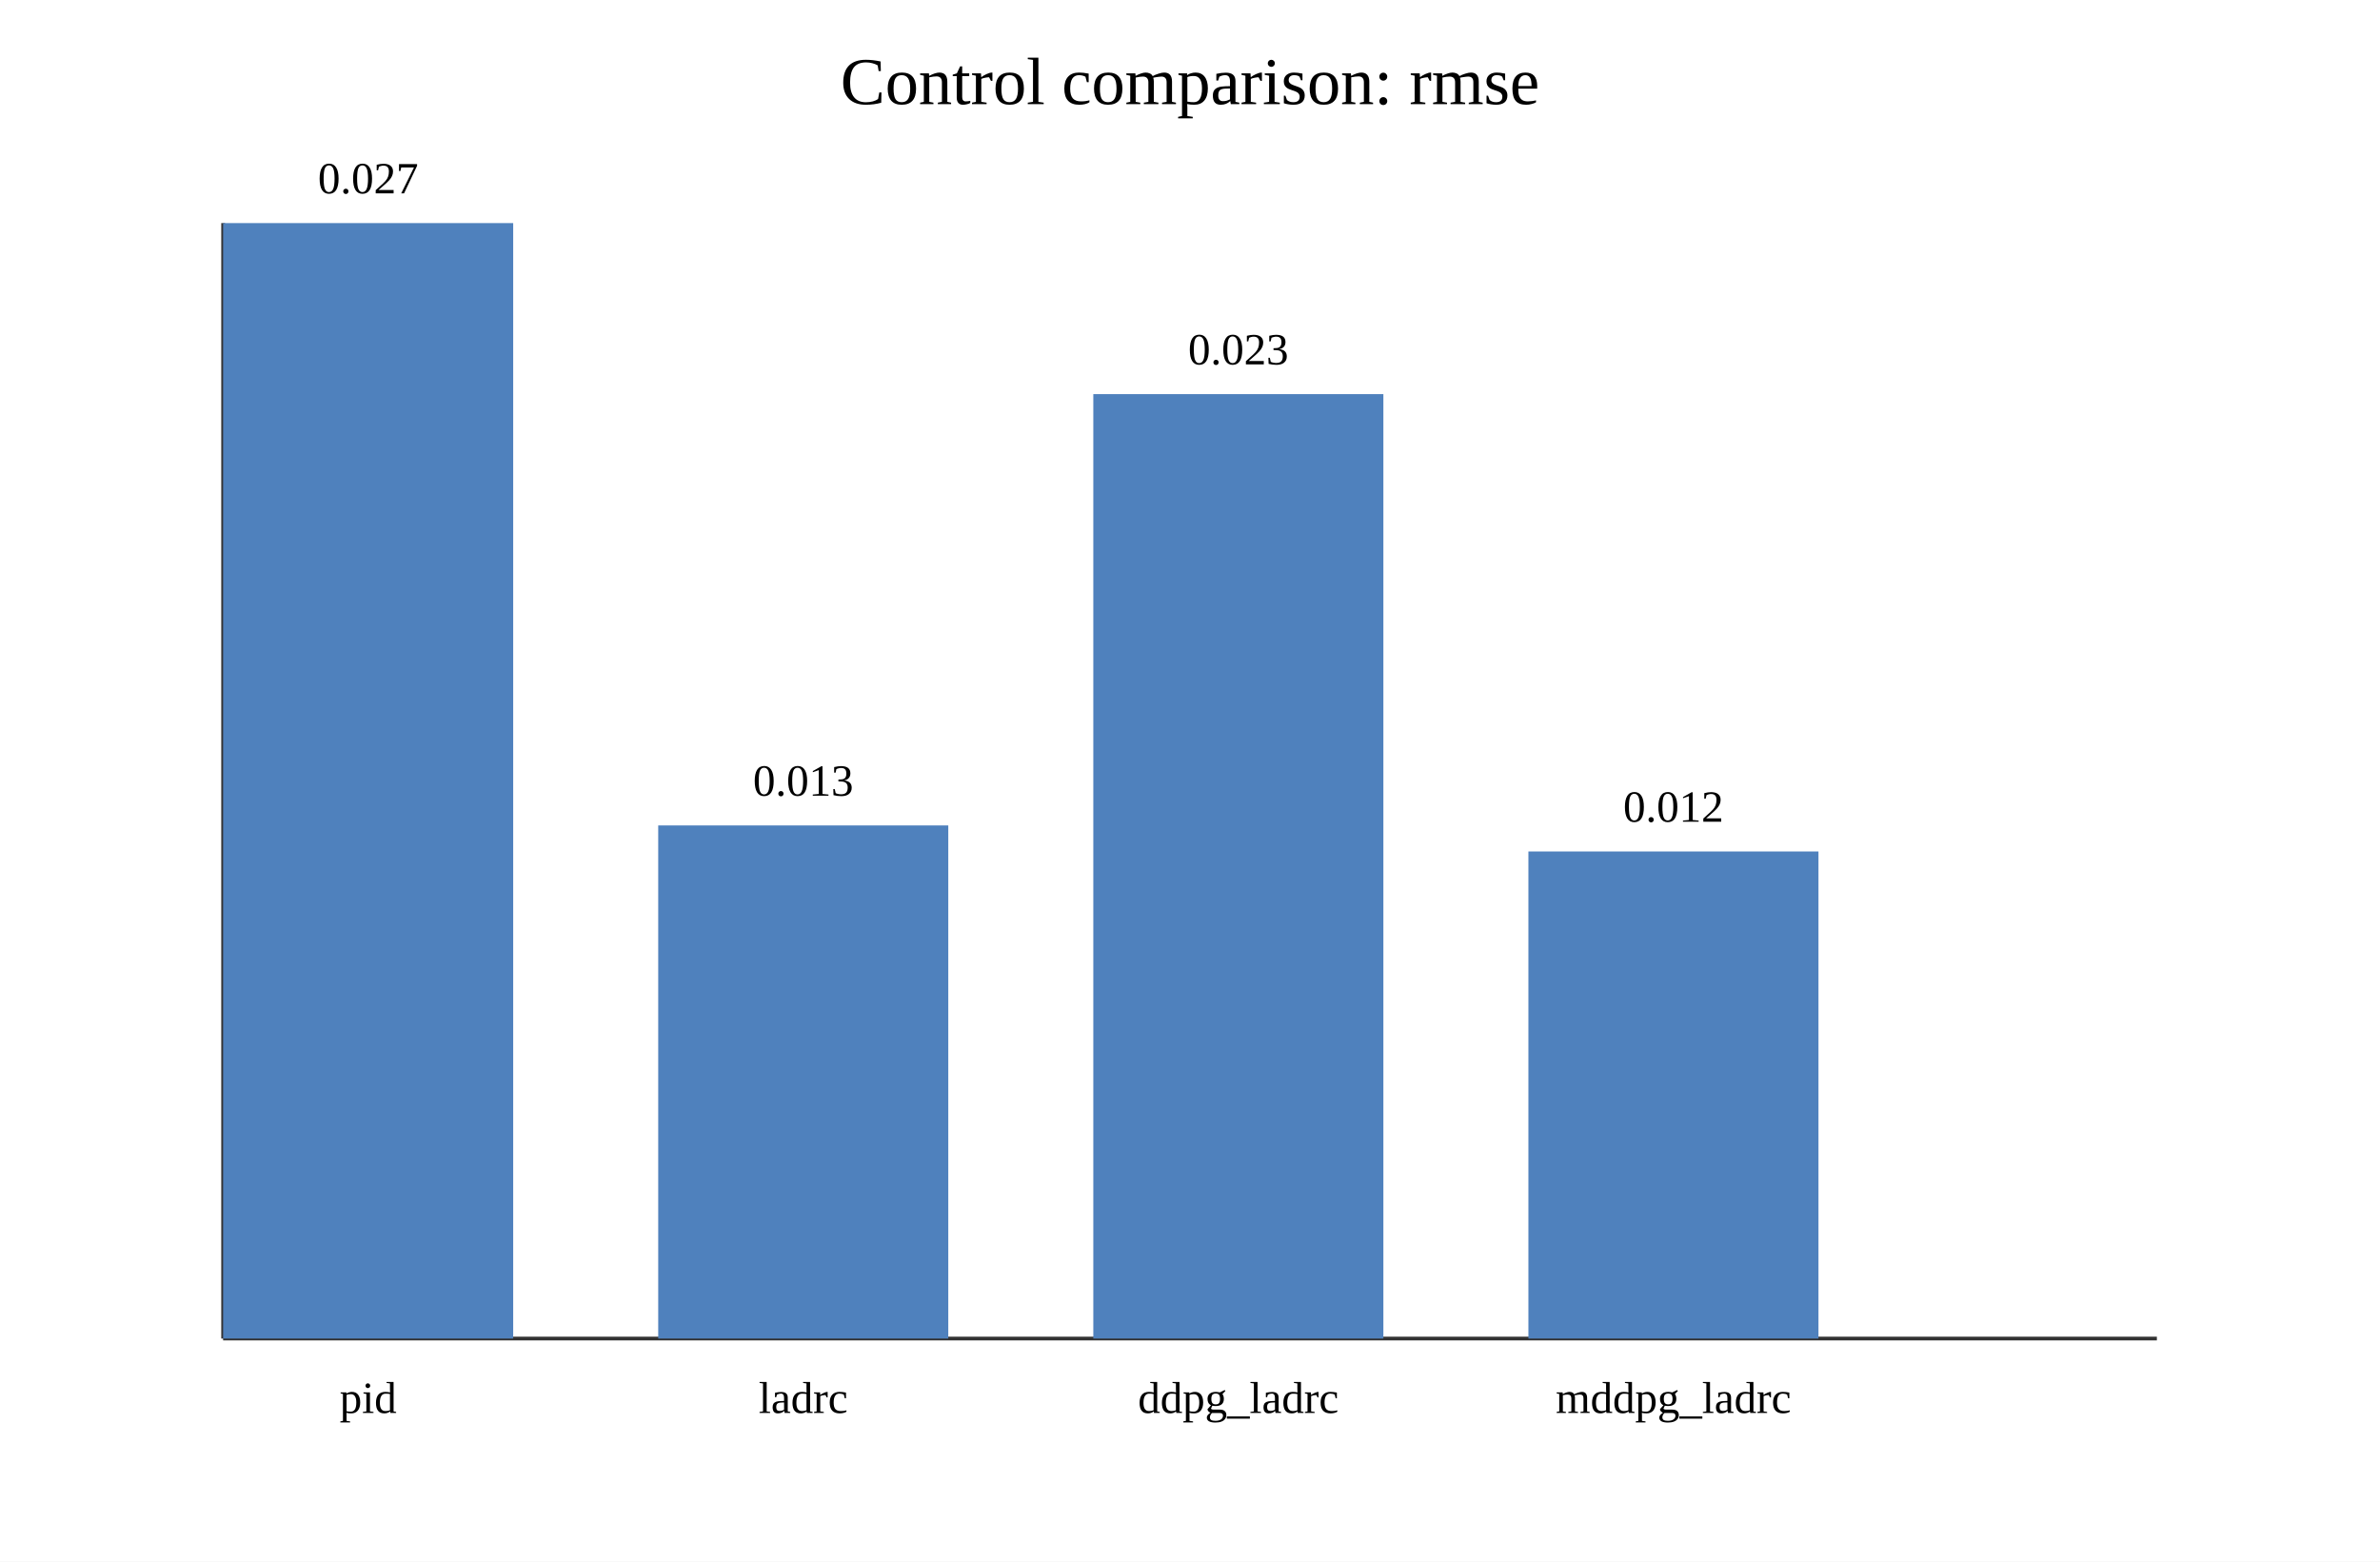
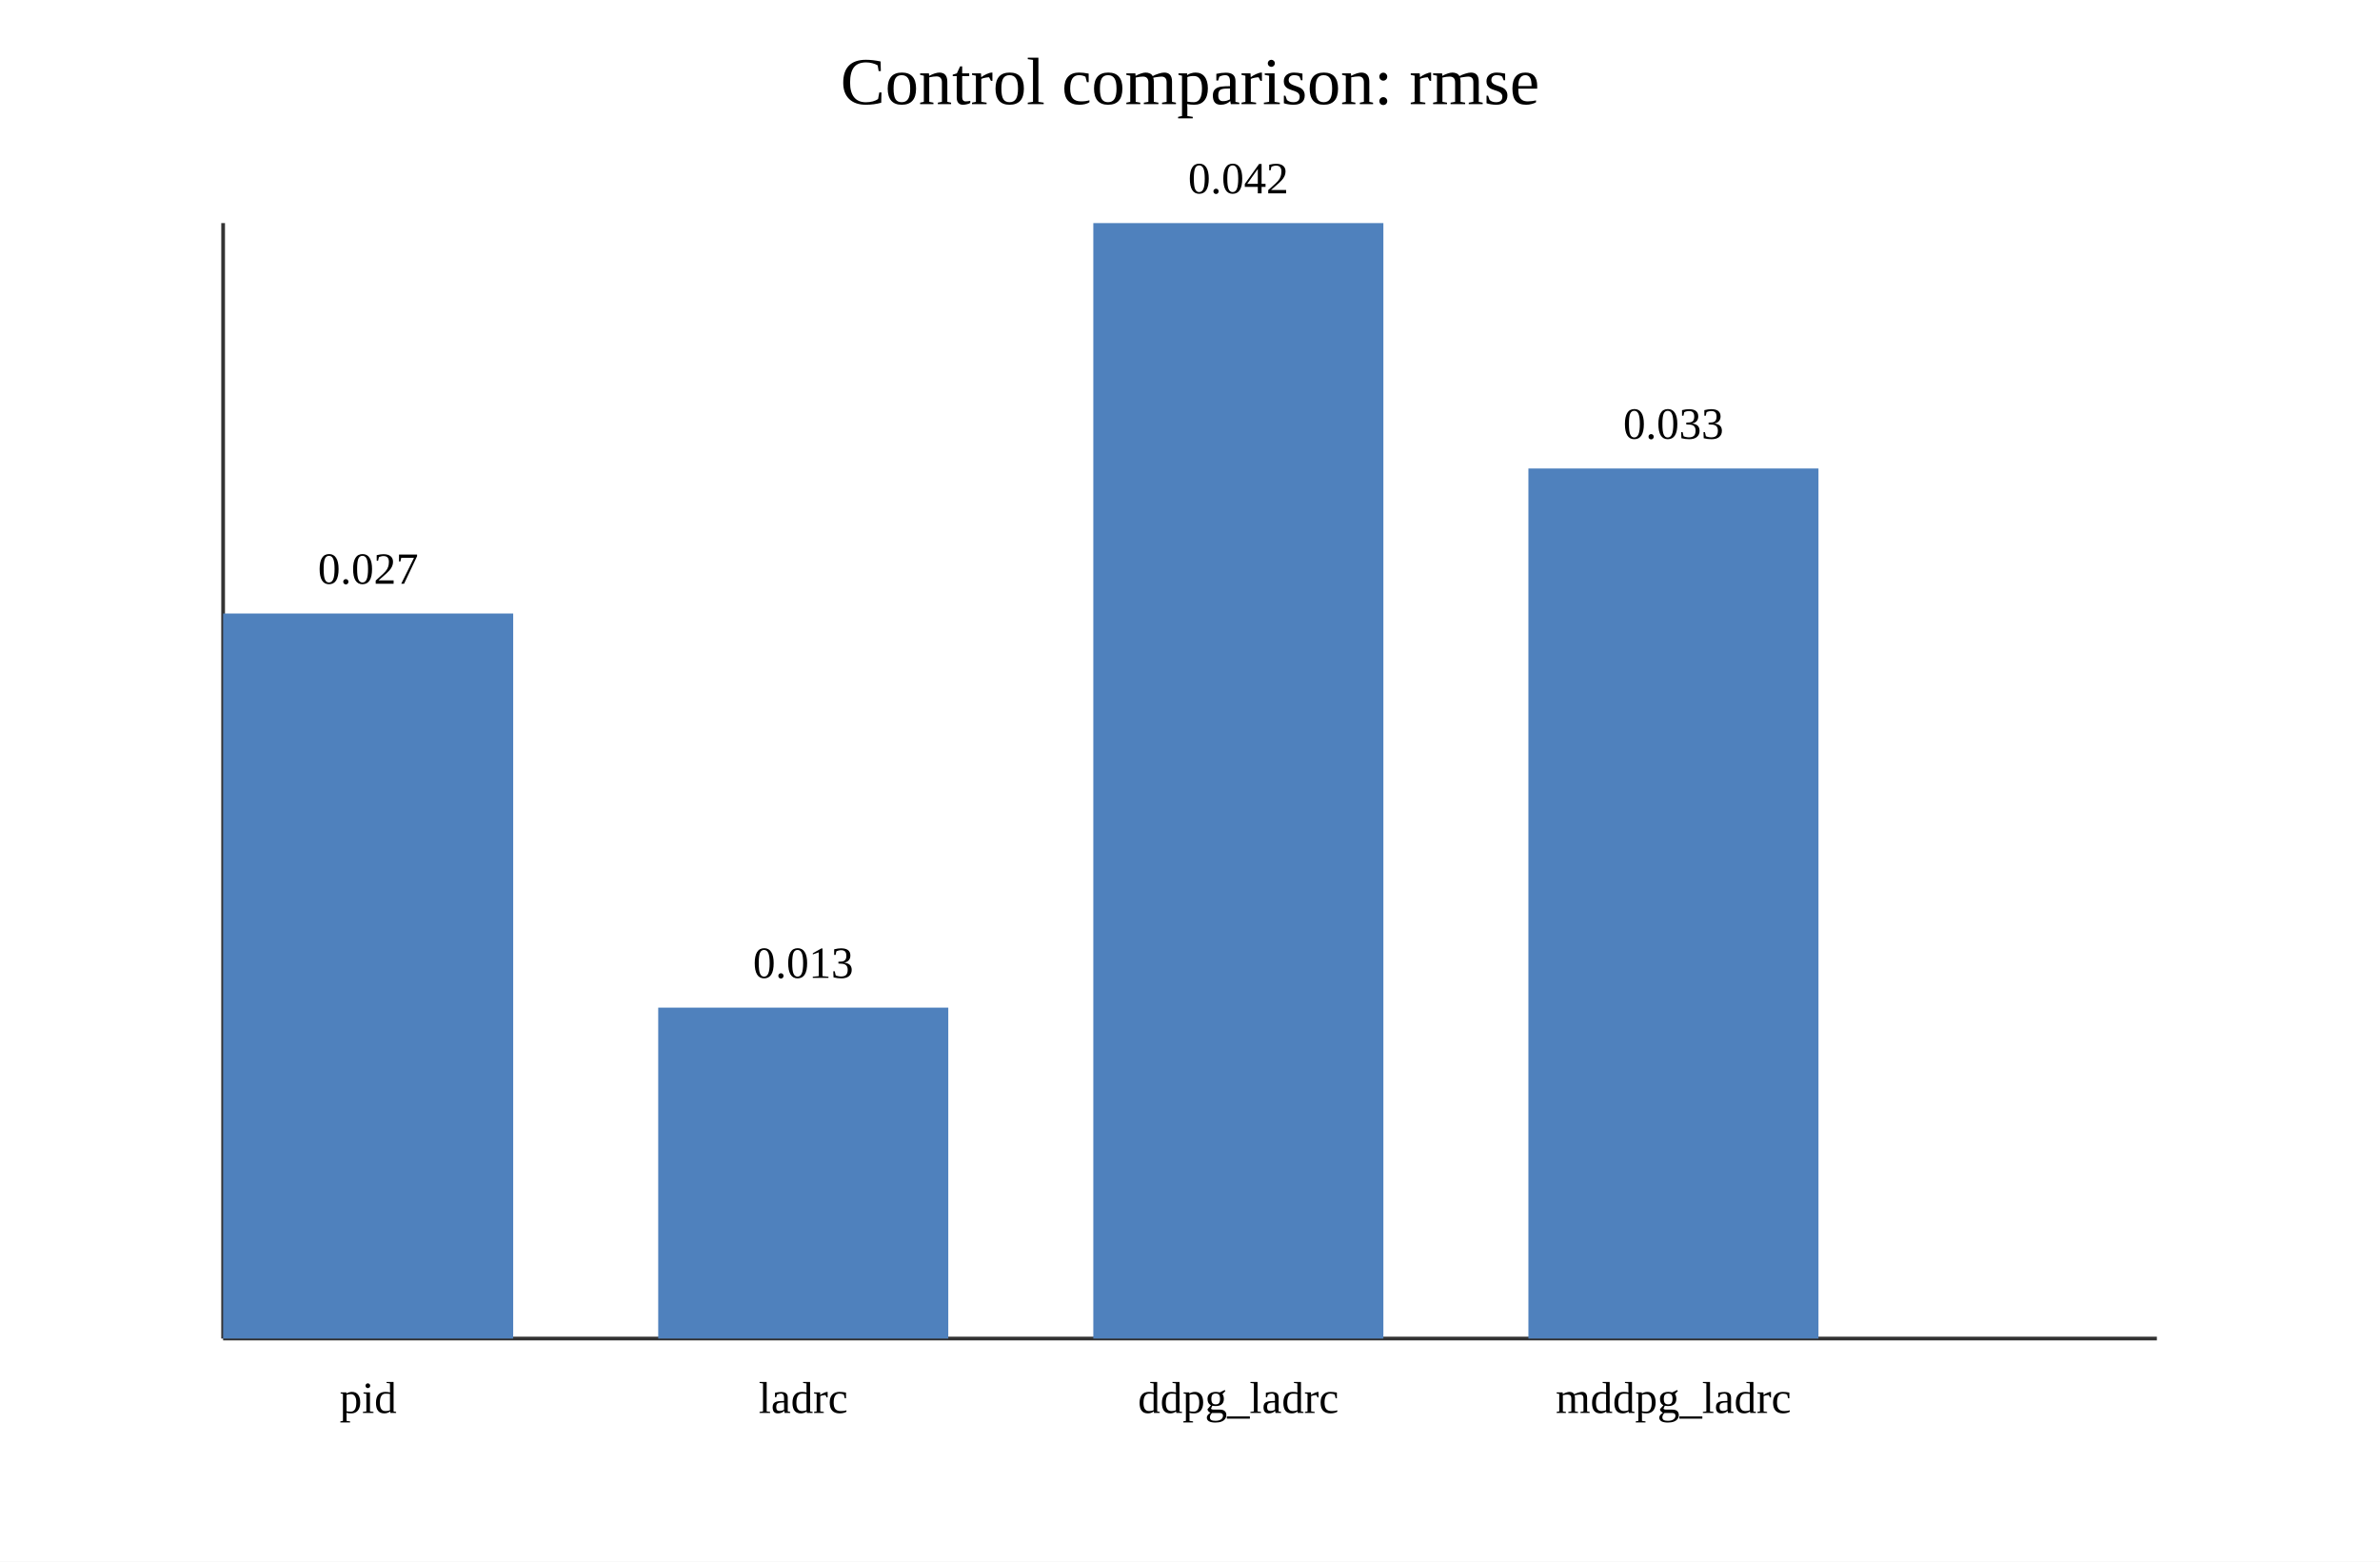
<svg xmlns="http://www.w3.org/2000/svg" width="640" height="420">
  <rect width="100%" height="100%" fill="white" />
  <line x1="60" y1="360" x2="580" y2="360" stroke="#333" />
  <line x1="60" y1="60" x2="60" y2="360" stroke="#333" />
-   <rect x="60" y="60" width="78" height="300" fill="#4f81bd" />
-   <rect x="177" y="222" width="78" height="138" fill="#4f81bd" />
-   <rect x="294" y="106" width="78" height="254" fill="#4f81bd" />
-   <rect x="411" y="229" width="78" height="131" fill="#4f81bd" />
+   <rect x="60" y="165" width="78" height="195" fill="#4f81bd" />
+   <rect x="177" y="271" width="78" height="89" fill="#4f81bd" />
+   <rect x="294" y="60" width="78" height="300" fill="#4f81bd" />
+   <rect x="411" y="126" width="78" height="234" fill="#4f81bd" />
  <text x="320.0" y="28" text-anchor="middle" font-size="18">Control comparison: rmse</text>
  <text x="99.0" y="380" text-anchor="middle" font-size="12">pid</text>
-   <text x="99.0" y="52" text-anchor="middle" font-size="12">0.027</text>
+   <text x="99.0" y="157" text-anchor="middle" font-size="12">0.027</text>
  <text x="216.0" y="380" text-anchor="middle" font-size="12">ladrc</text>
-   <text x="216.0" y="214" text-anchor="middle" font-size="12">0.013</text>
+   <text x="216.0" y="263" text-anchor="middle" font-size="12">0.013</text>
  <text x="333.0" y="380" text-anchor="middle" font-size="12">ddpg_ladrc</text>
-   <text x="333.0" y="98" text-anchor="middle" font-size="12">0.023</text>
+   <text x="333.0" y="52" text-anchor="middle" font-size="12">0.042</text>
  <text x="450.0" y="380" text-anchor="middle" font-size="12">mddpg_ladrc</text>
-   <text x="450.0" y="221" text-anchor="middle" font-size="12">0.012</text>
+   <text x="450.0" y="118" text-anchor="middle" font-size="12">0.033</text>
</svg>
